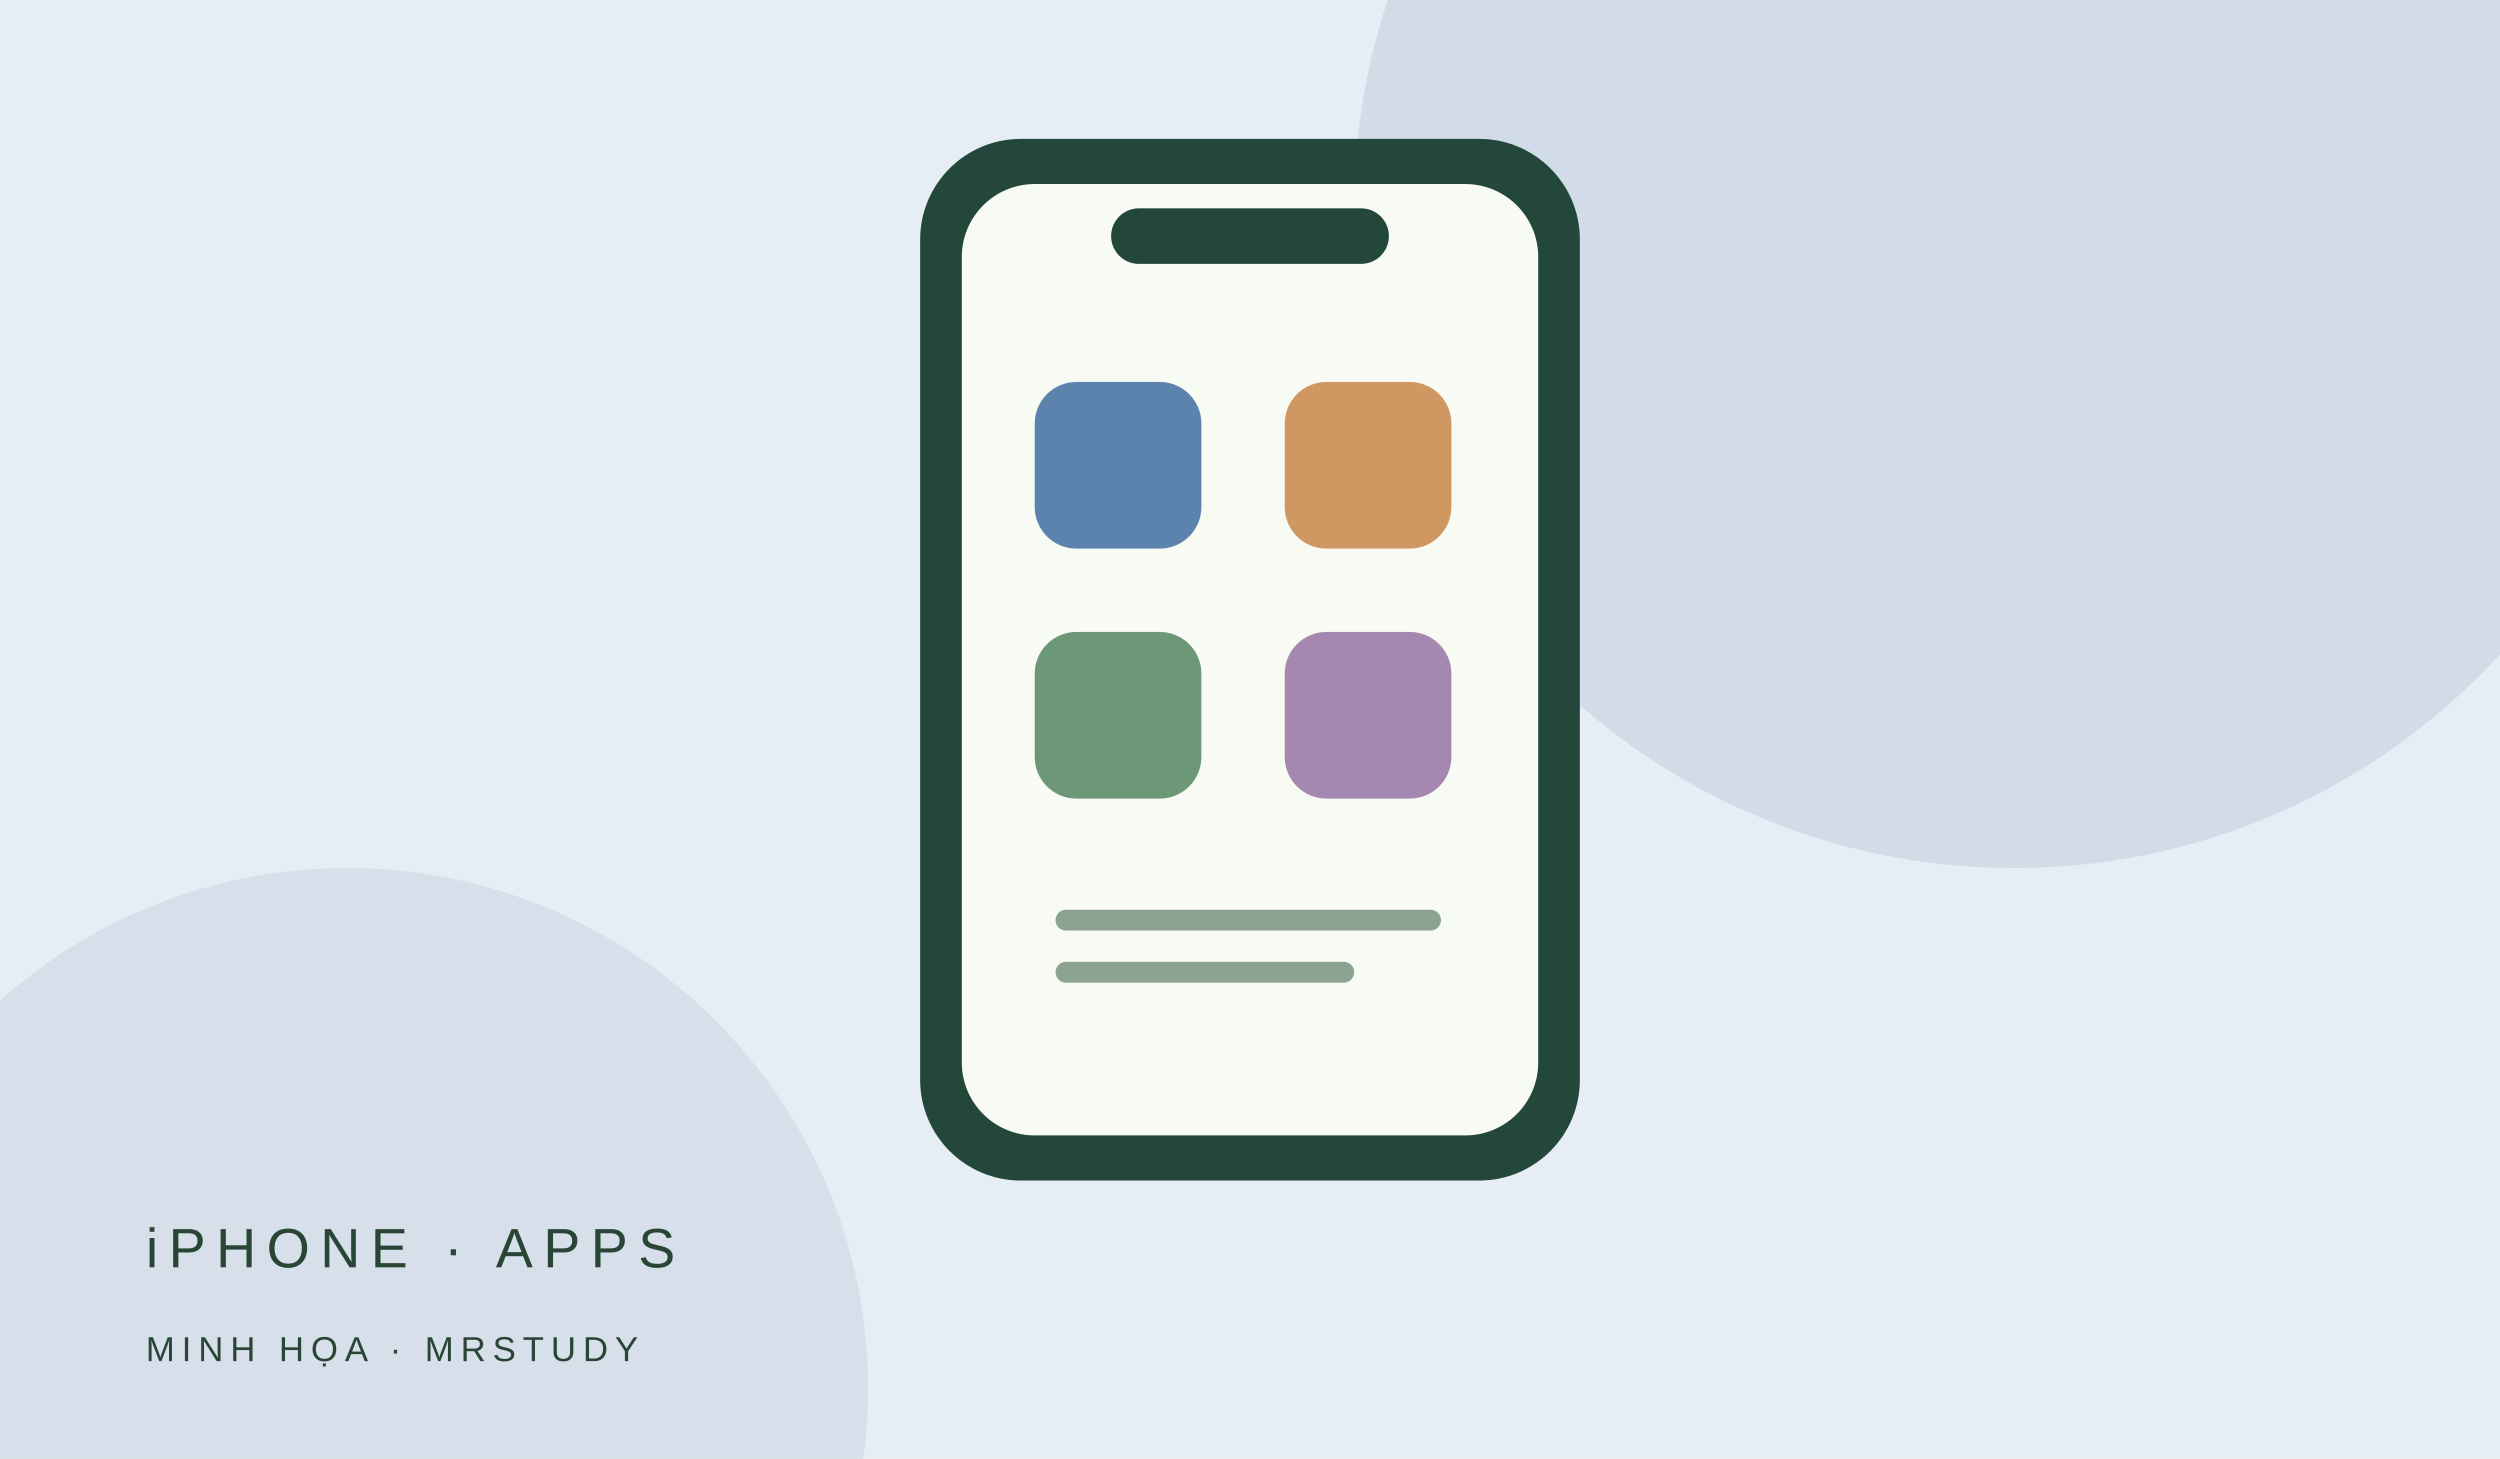
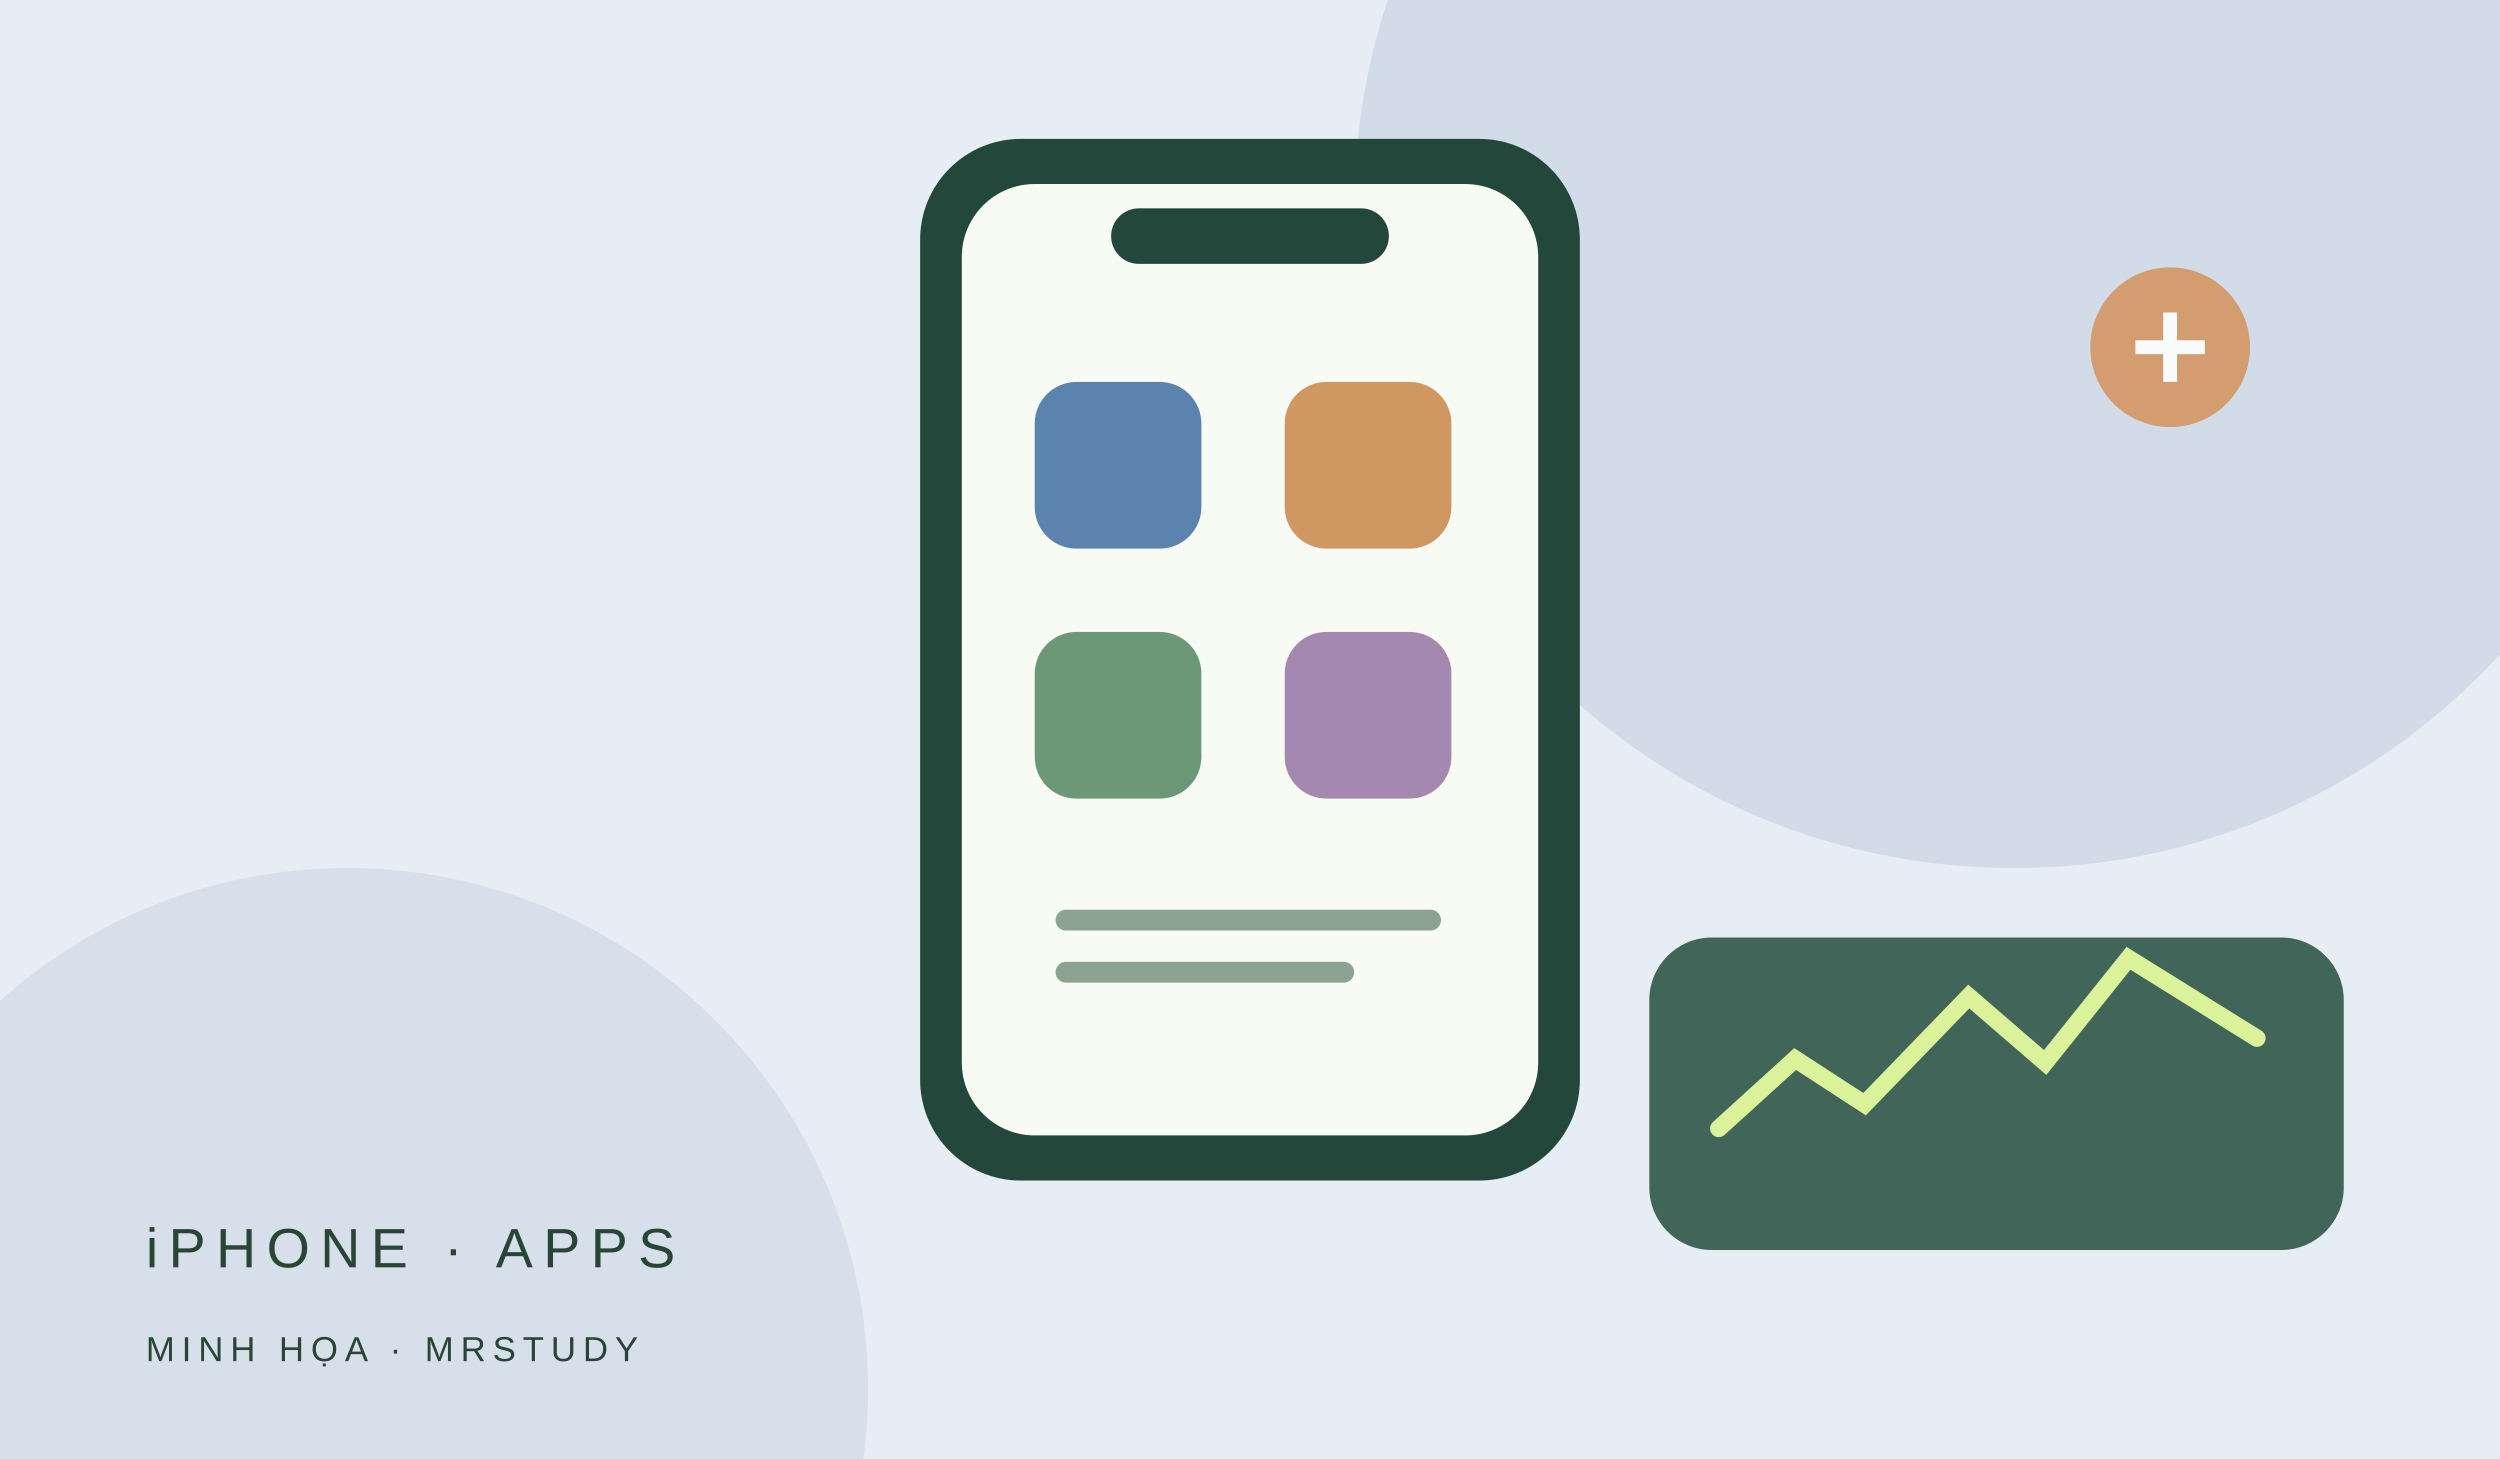
<svg xmlns="http://www.w3.org/2000/svg" viewBox="0 0 720 420">
  <rect width="720" height="420" fill="#e7edf4" />
  <circle cx="580" cy="60" r="190" fill="#527aa3" opacity=".15" />
  <circle cx="100" cy="400" r="150" fill="#527aa3" opacity=".12" />
  <rect x="265" y="40" width="190" height="300" rx="29" fill="#23483b" />
  <rect x="277" y="53" width="166" height="274" rx="21" fill="#f8faf4" />
  <rect x="320" y="60" width="80" height="16" rx="8" fill="#23483b" />
  <rect x="298" y="110" width="48" height="48" rx="12" fill="#5b83ad" />
  <rect x="370" y="110" width="48" height="48" rx="12" fill="#cf9761" />
  <rect x="298" y="182" width="48" height="48" rx="12" fill="#6c9877" />
  <rect x="370" y="182" width="48" height="48" rx="12" fill="#a588af" />
  <path d="M307 265h105m-105 15h80" stroke="#8da392" stroke-width="6" stroke-linecap="round" />
  <text x="42" y="365" font-family="Arial,sans-serif" font-size="16" letter-spacing="3" fill="#294536">iPHONE · APPS</text>
  <text x="42" y="392" font-family="Arial,sans-serif" font-size="10" letter-spacing="2" fill="#294536">MINH HỌA · MRSTUDY</text>
+   <g opacity=".85">
+     <rect x="475" y="270" width="200" height="90" rx="18" fill="#254d3e" />
+     <path d="m495 325 22-20 20 13 30-31 22 19 24-30 37 23" fill="none" stroke="#d8f58c" stroke-width="5" stroke-linecap="round" />
+     <circle cx="625" cy="100" r="23" fill="#d4925a" />
+     <path d="M615 100h20m-10-10v20" stroke="#fff" stroke-width="4" />
+   </g>
</svg>
